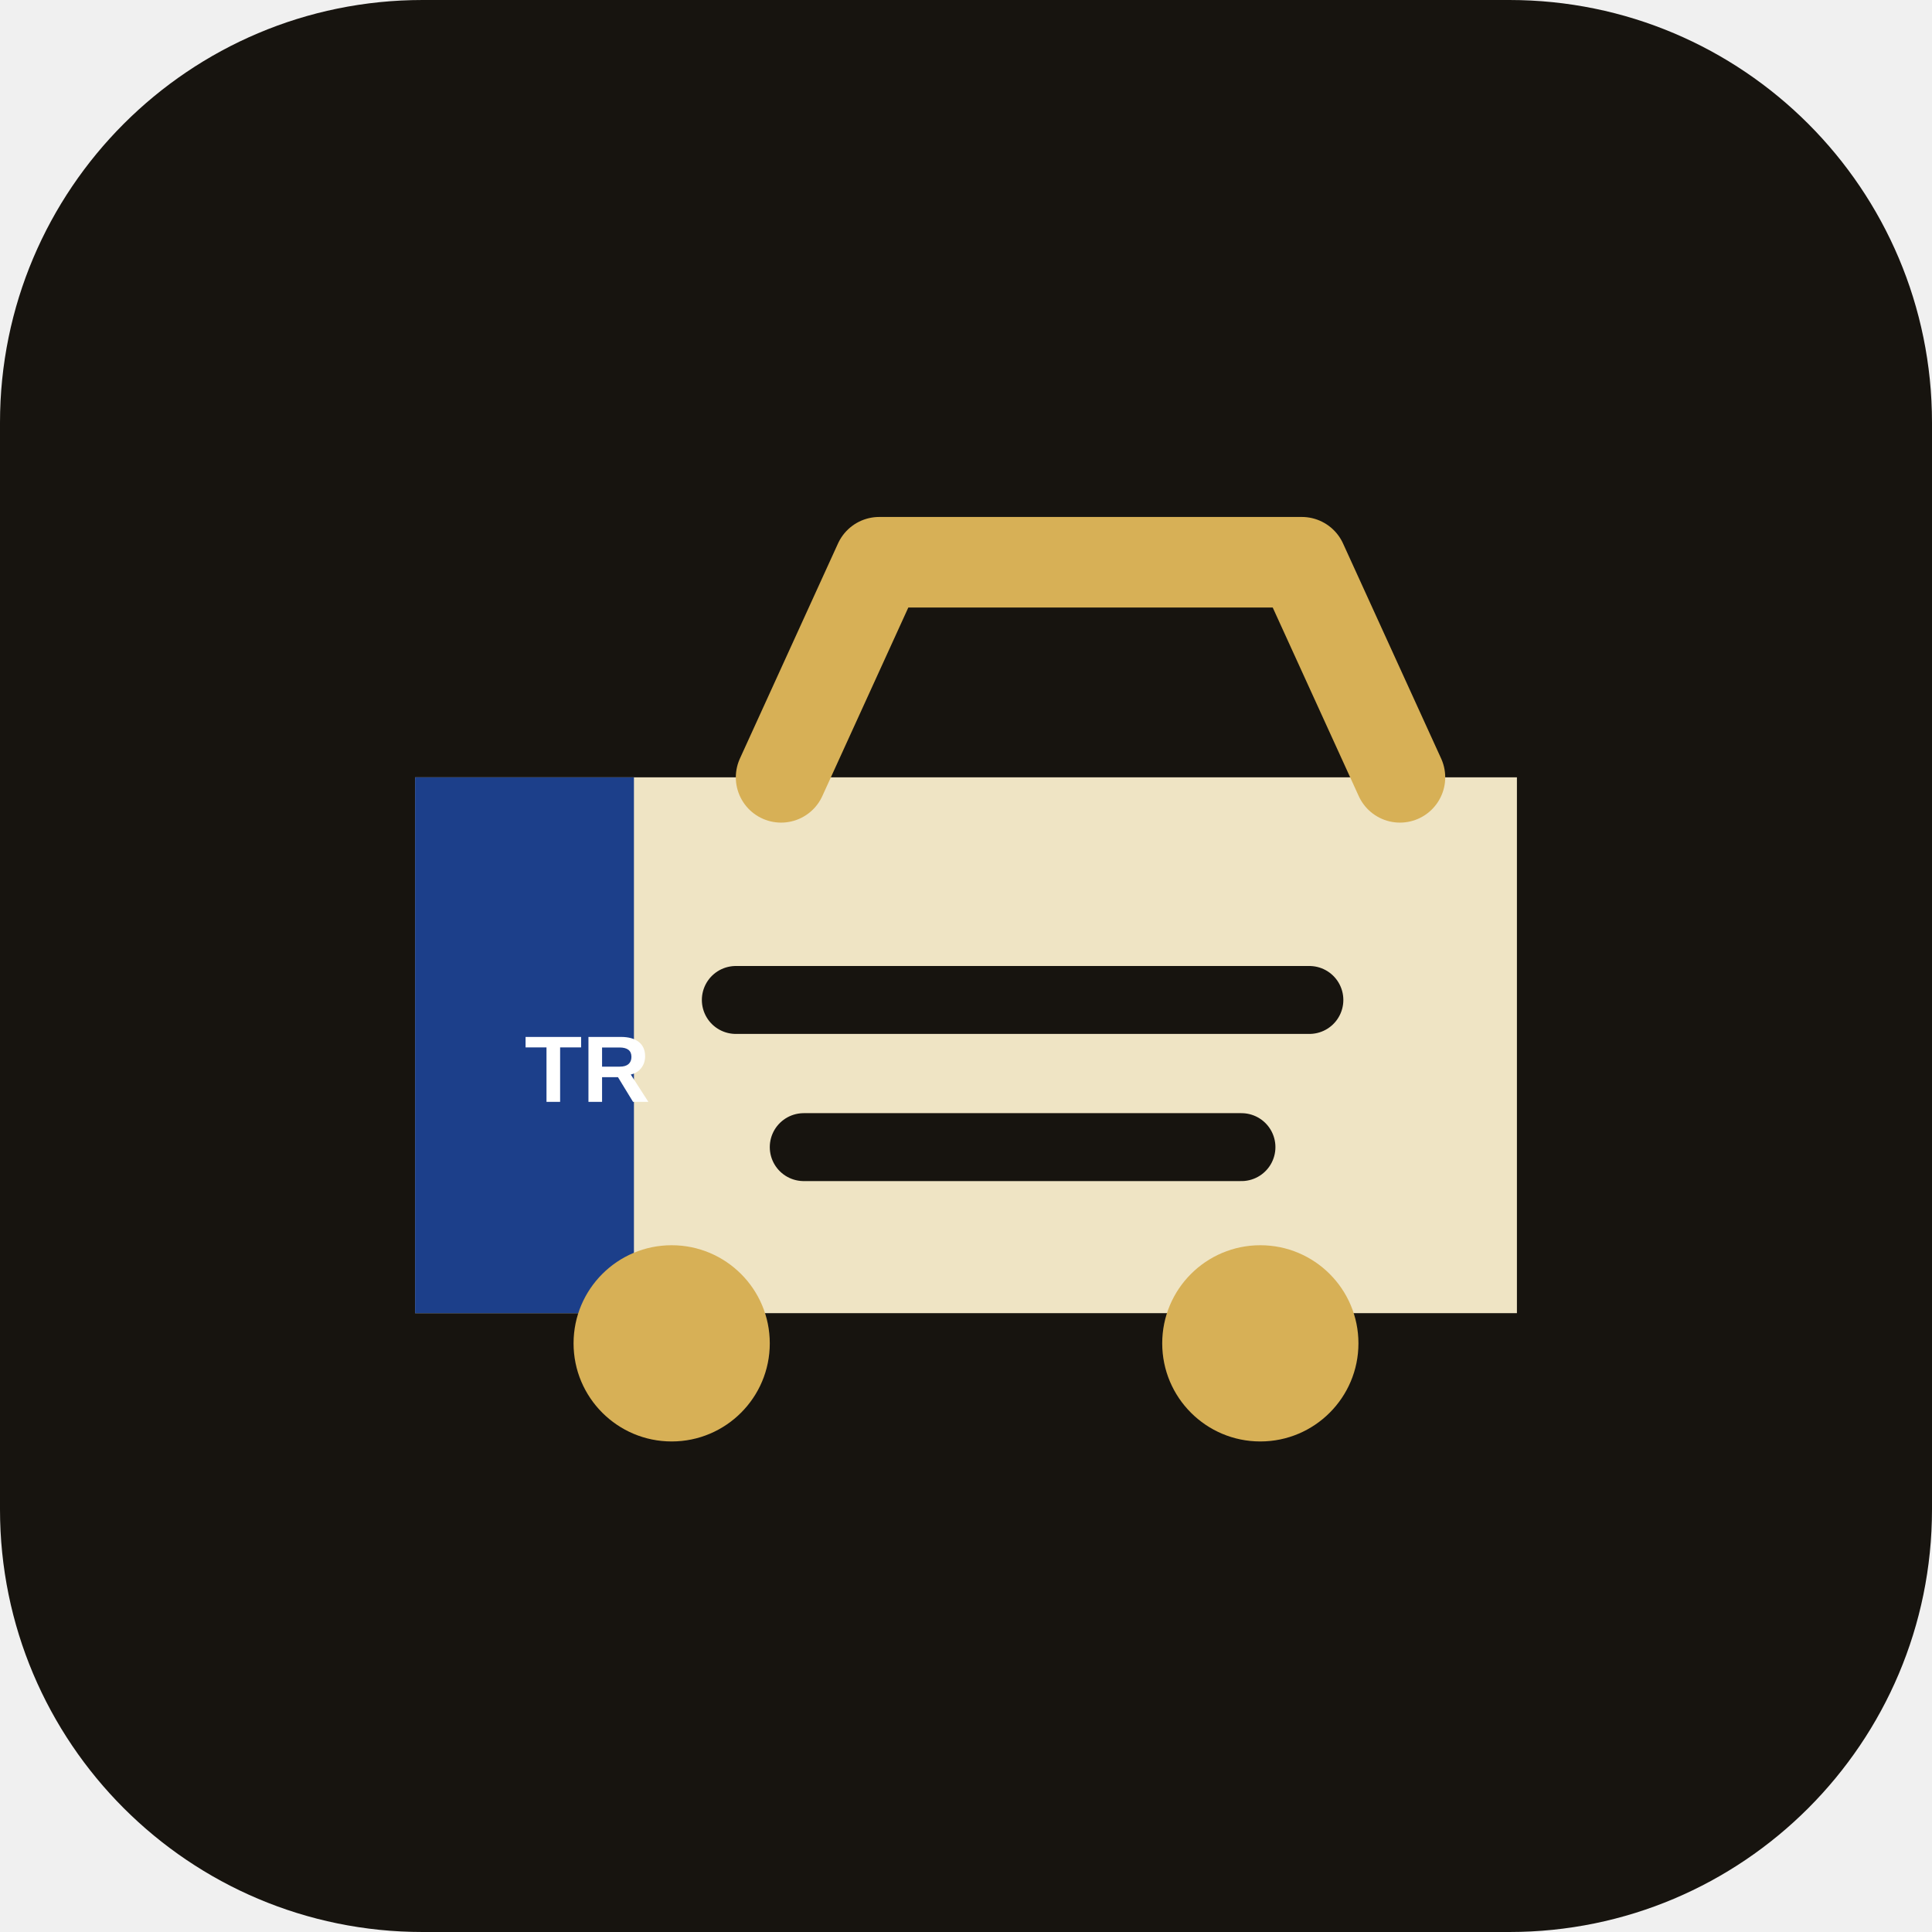
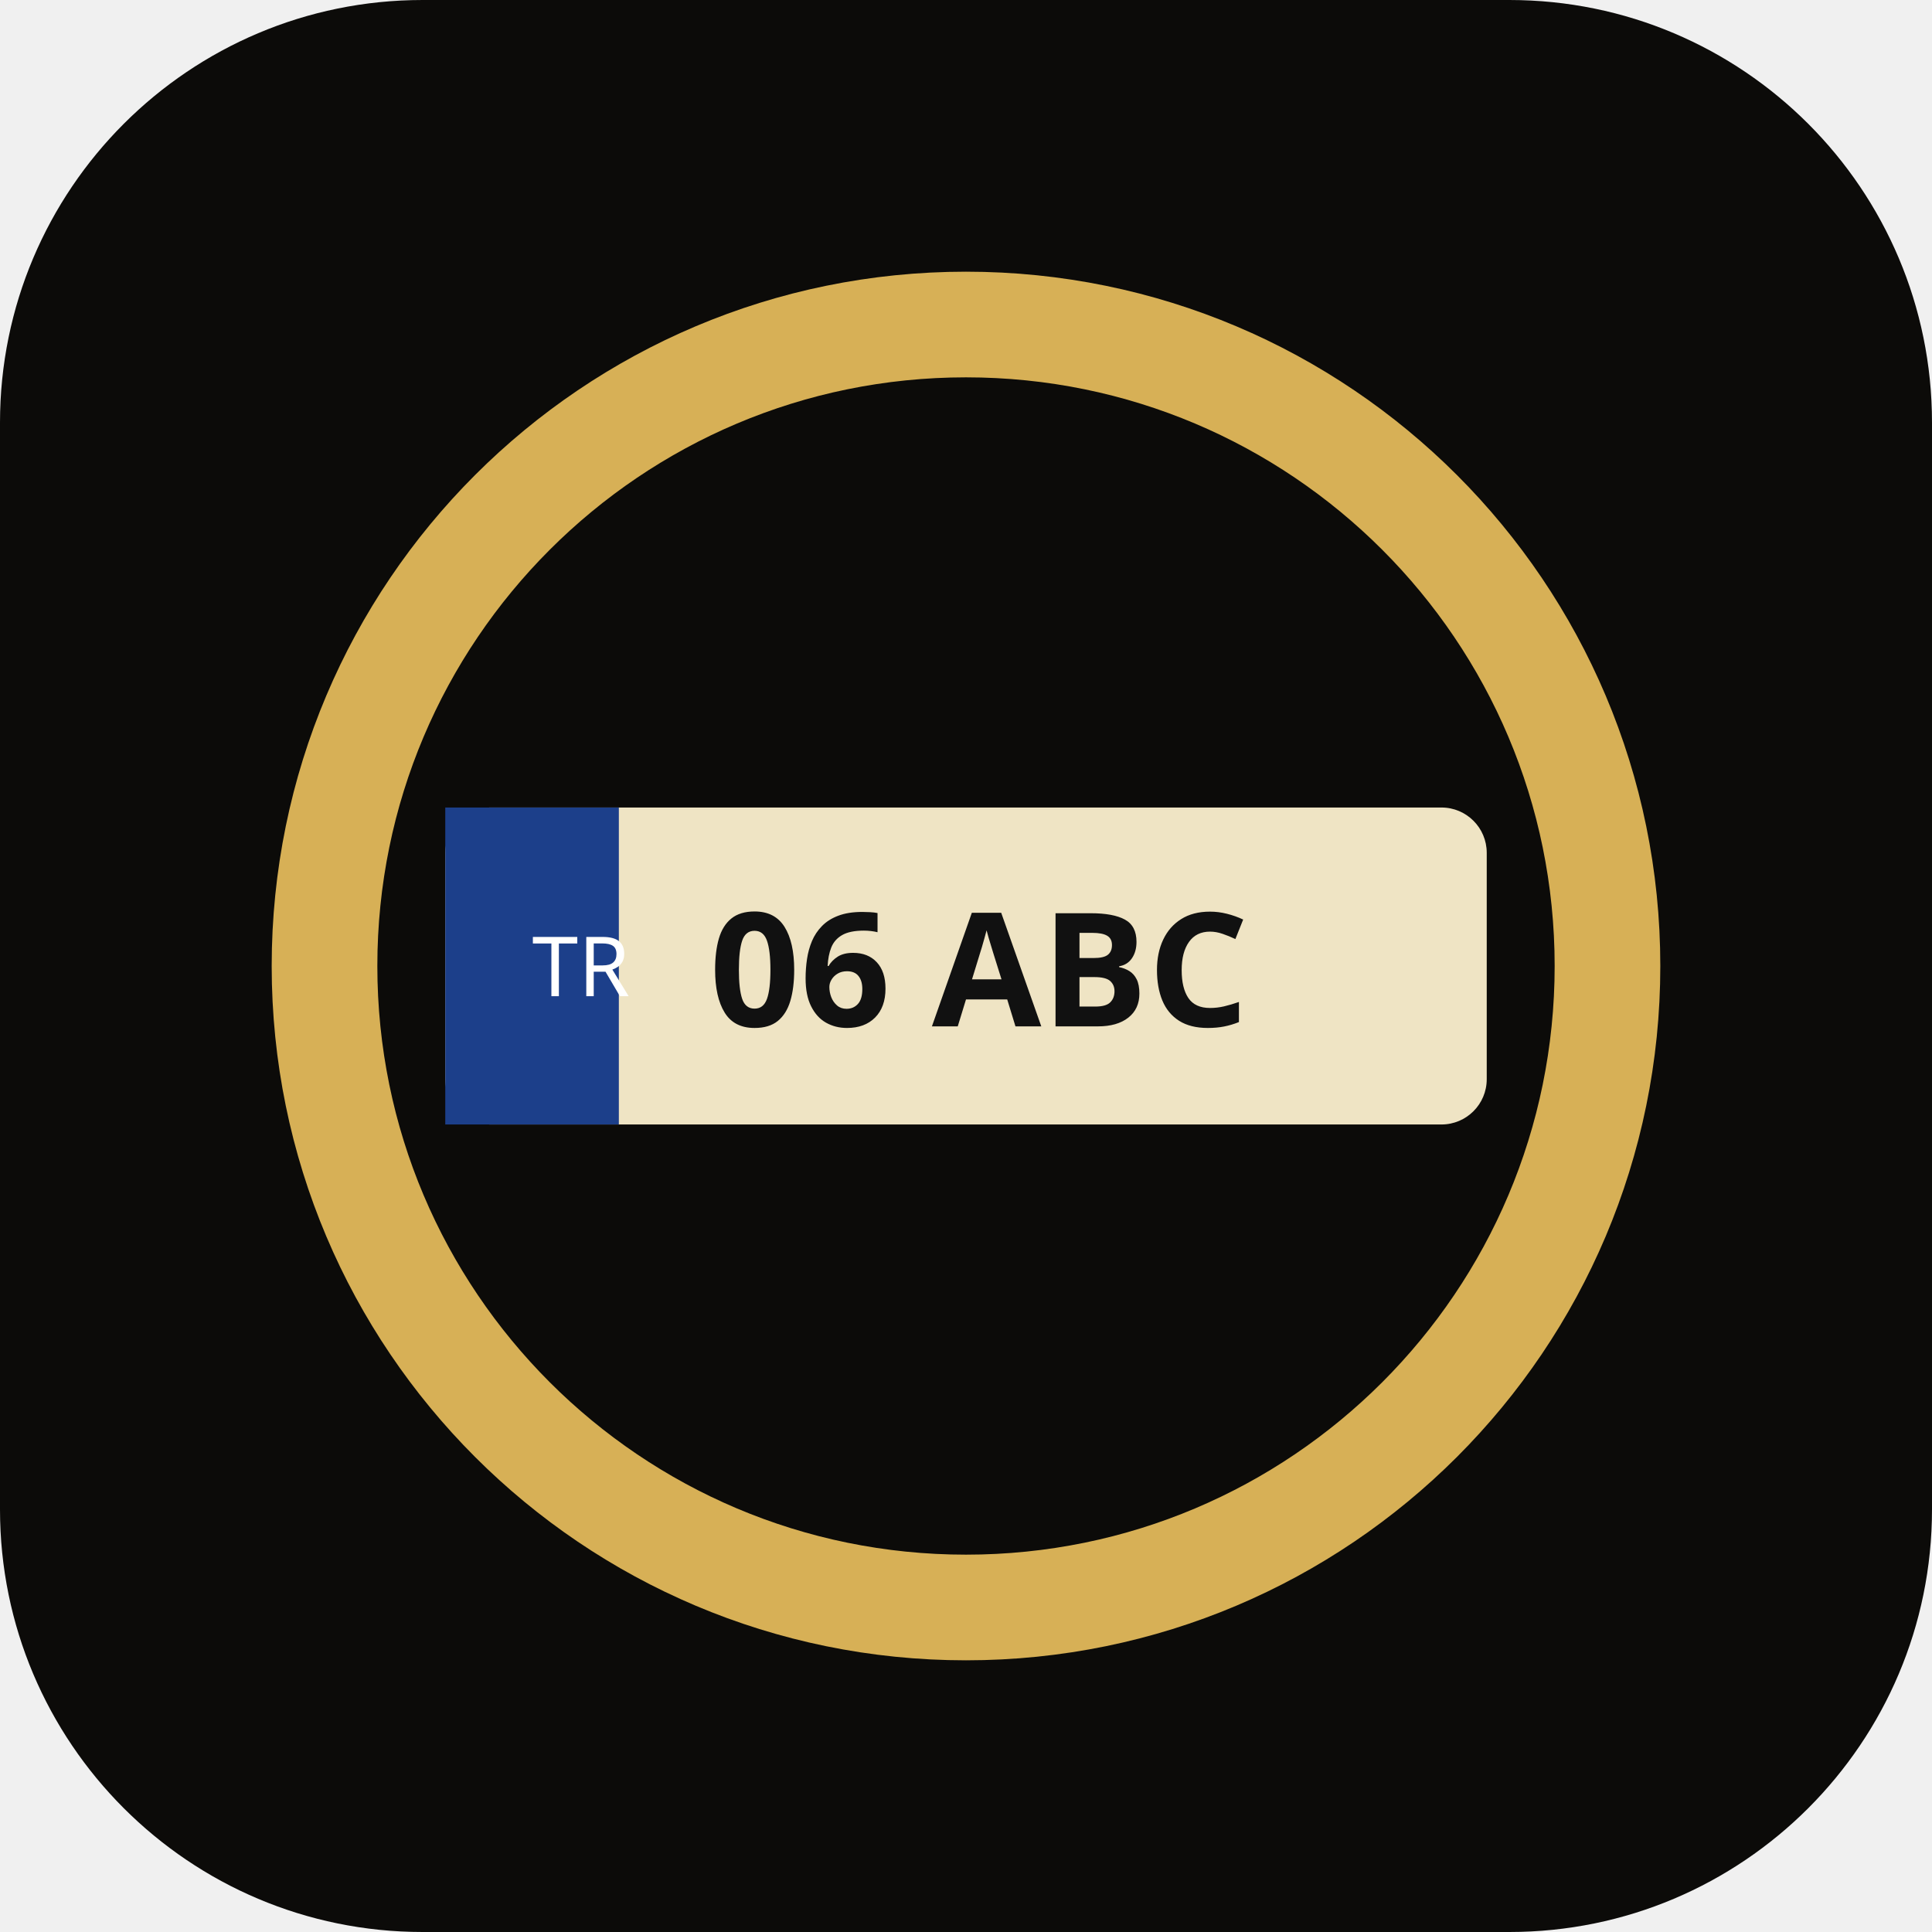
<svg xmlns="http://www.w3.org/2000/svg" viewBox="0 0 512 512">
-   <rect width="512" height="512" rx="112" fill="#17140f" />
-   <path d="M110 206h292v142H110z" fill="#efe4c4" />
-   <path d="M110 206h58v142h-58z" fill="#1c3f8a" />
-   <path d="m207 206 26-57h112l26 57" fill="none" stroke="#d7b056" stroke-linecap="round" stroke-linejoin="round" stroke-width="24" />
-   <circle cx="178" cy="356" r="26" fill="#d7b056" />
-   <circle cx="334" cy="356" r="26" fill="#d7b056" />
-   <text x="139" y="292" fill="#fff" font-family="Arial,sans-serif" font-size="25" font-weight="700">TR</text>
-   <path d="M195 265h152" stroke="#17140f" stroke-linecap="round" stroke-width="18" />
-   <path d="M213 304h116" stroke="#17140f" stroke-linecap="round" stroke-width="18" />
+   <rect width="512" height="512" rx="112" fill="#0C0B09" />
+   <circle cx="256" cy="256" r="170" fill="none" stroke="#D7B056" stroke-width="28" />
+   <rect x="118" y="214" width="276" height="84" rx="12" fill="#EFE4C4" />
+   <rect x="118" y="214" width="46" height="84" fill="#1C3F8A" />
+   <text x="141" y="264" fill="#fff" font-size="22" font-family="sans-serif">TR</text>
+   <text x="188" y="272" fill="#111" font-size="42" font-family="sans-serif" font-weight="700">06 ABC</text>
</svg>
